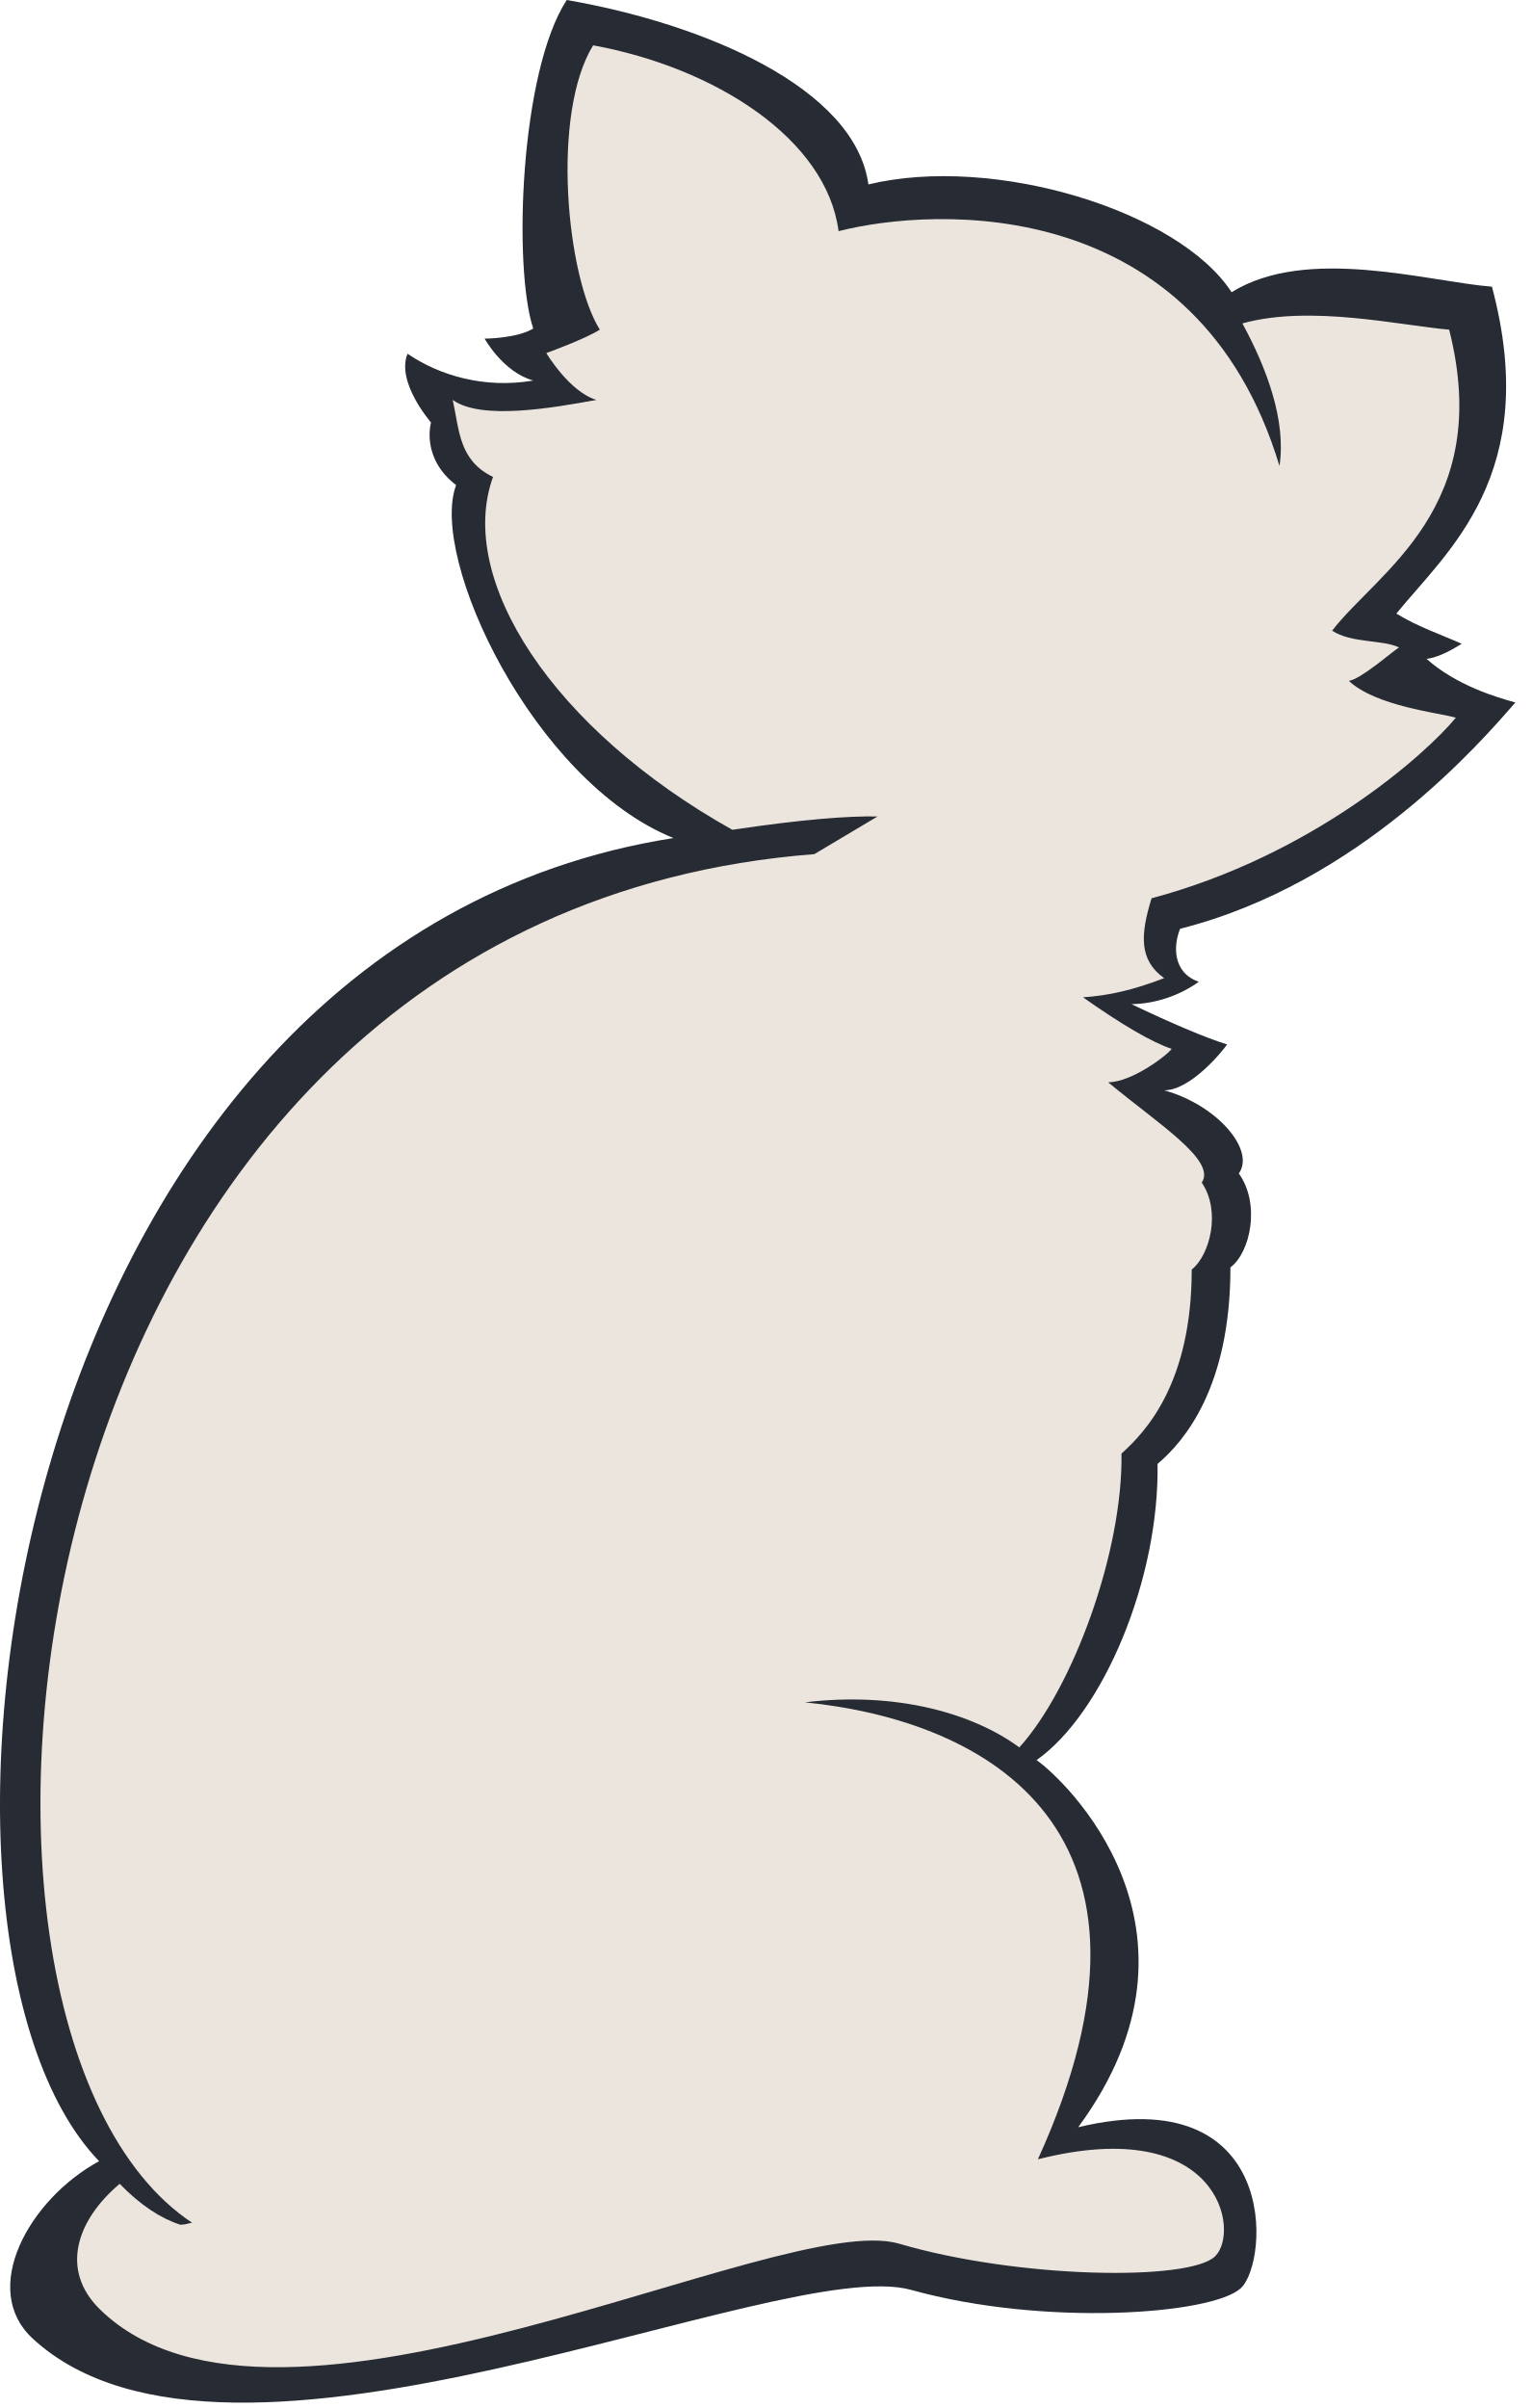
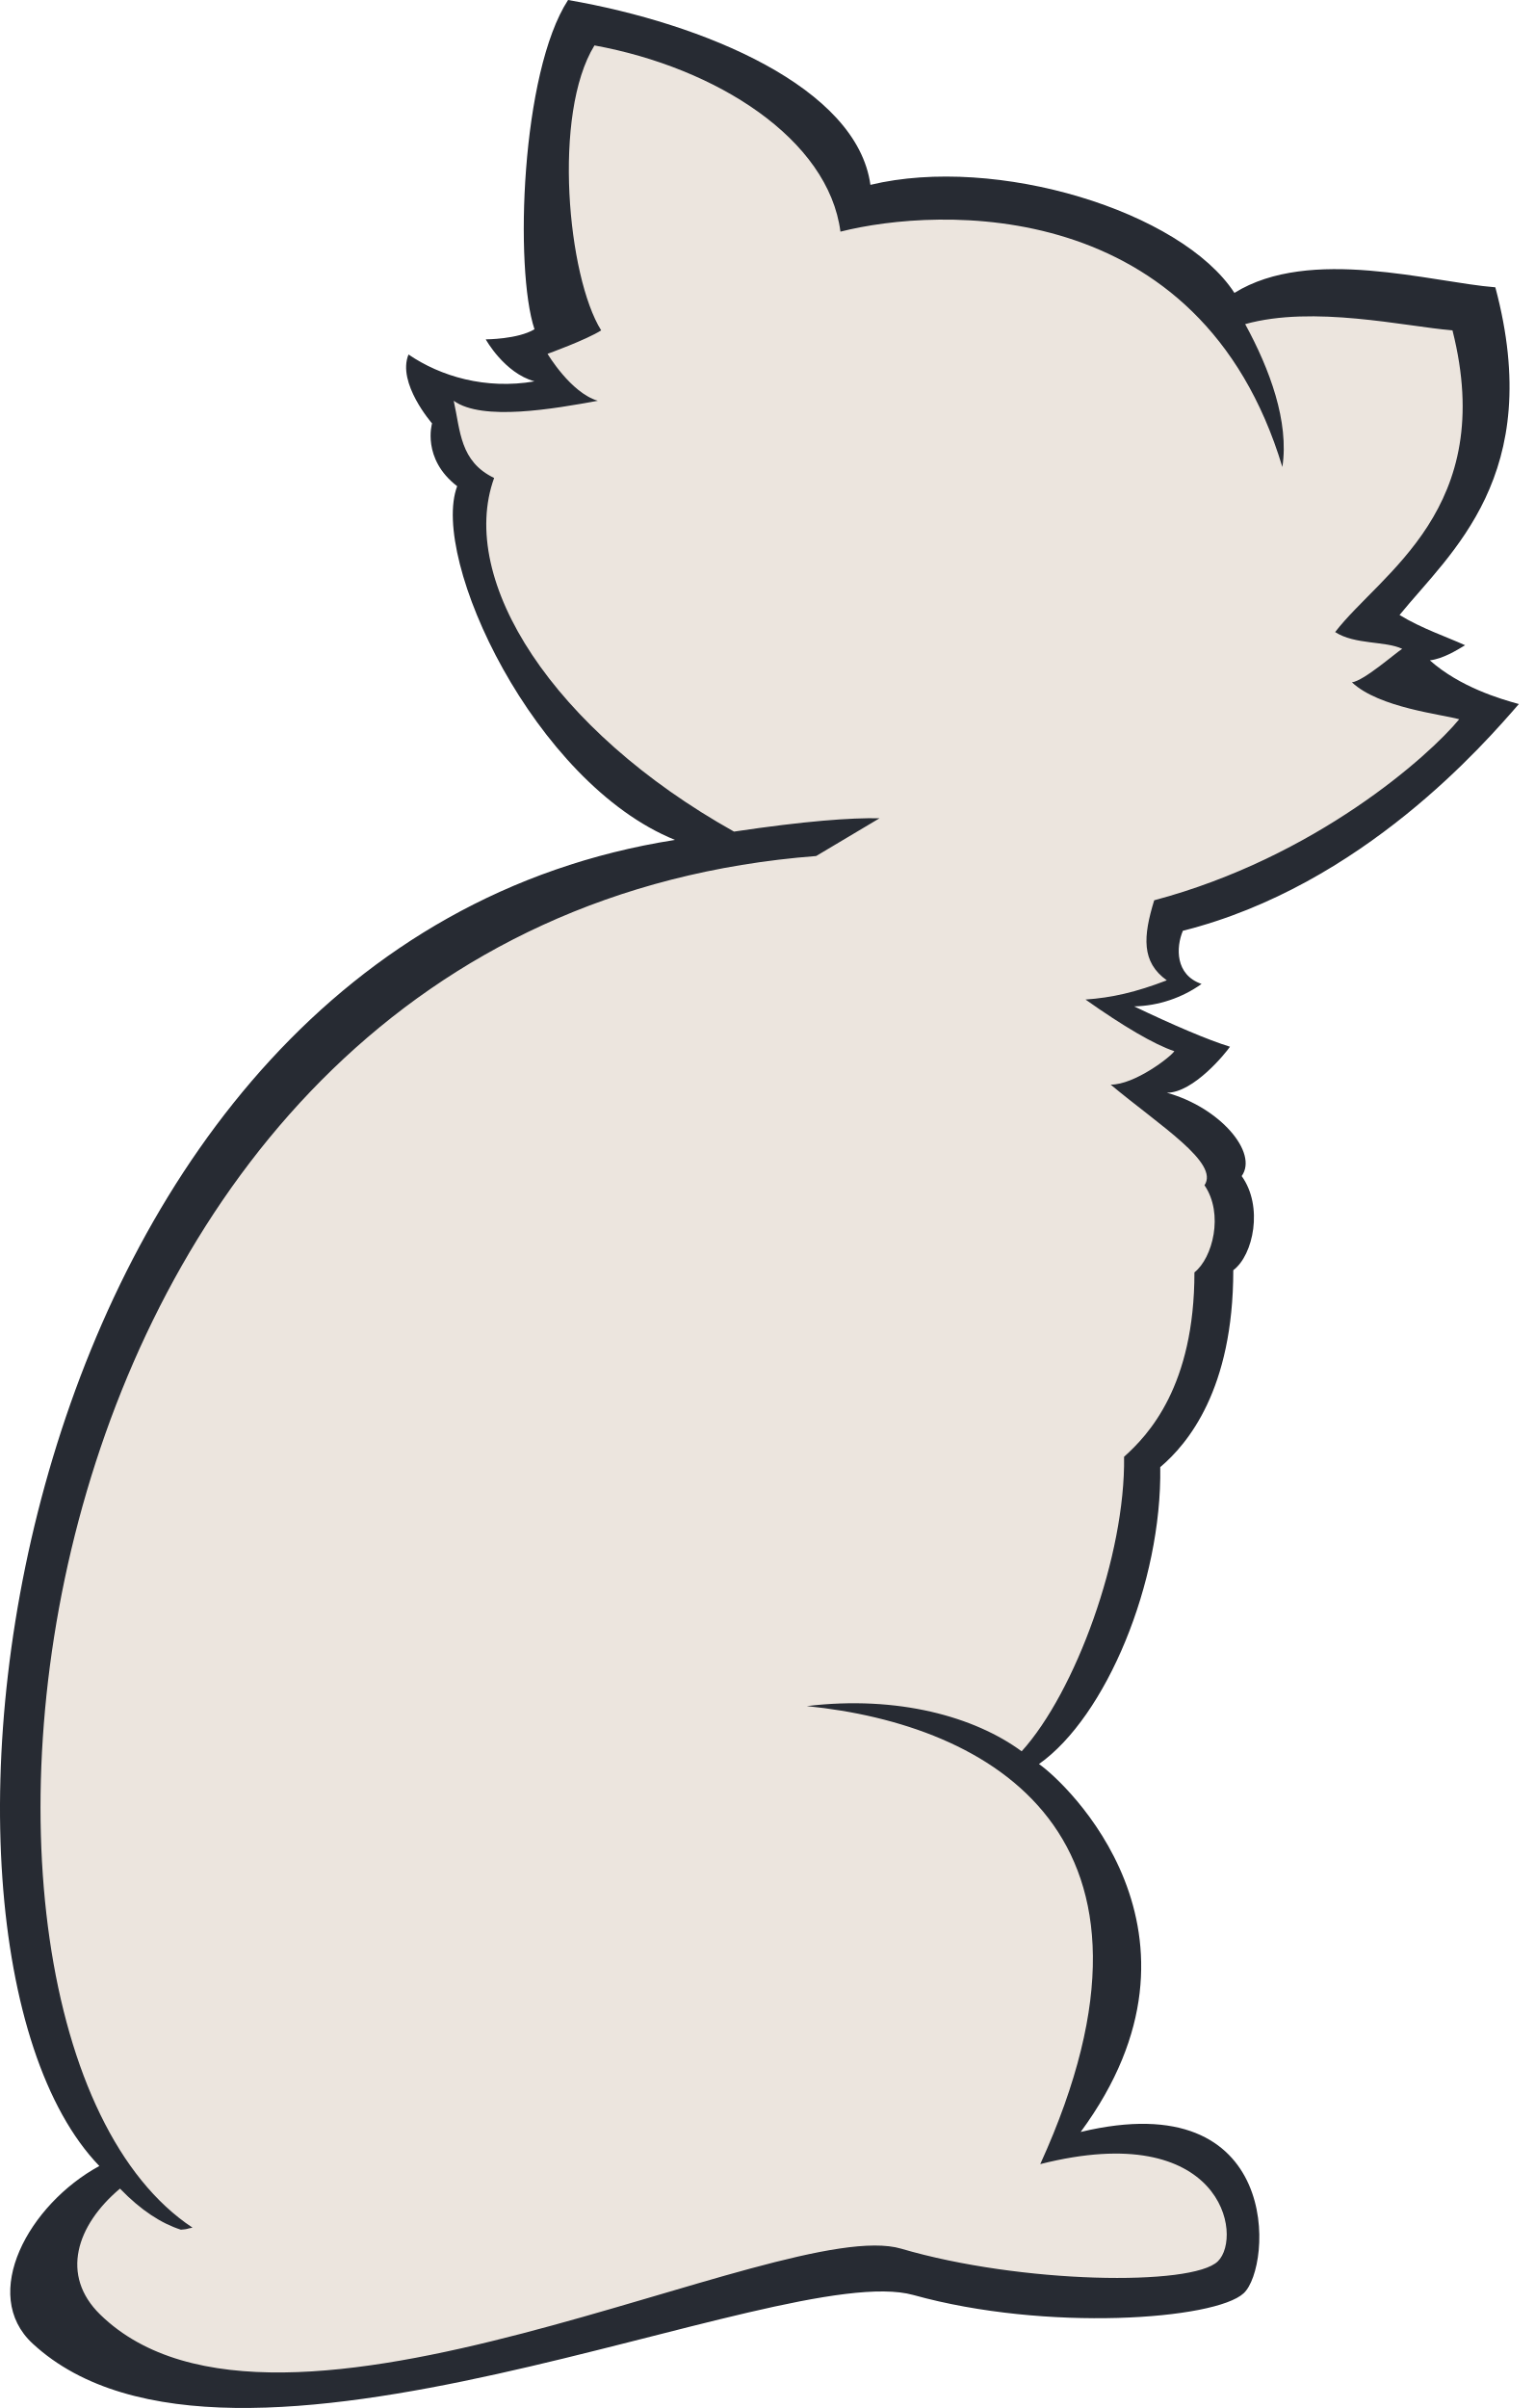
- <svg xmlns="http://www.w3.org/2000/svg" version="1.1" id="silouhette-chat" x="0px" y="0px" width="70px" height="110px" viewBox="0 0 70 110" enable-background="new 0 0 70 110" xml:space="preserve">
-   <path fill="#ECE5DE" d="M5.812,60.713C0.937,72.291-1.721,89.6,6.029,99.35c-3.23,1.738-3.292,5.605-0.75,7.75  c8,6.75,30.184-5.189,36.25-3.5c6.067,1.686,13.547,1.816,14.845,0.613c1.302-1.201,1.295-8.586-7.938-6.375  c3.063-5.813,2.313-14.875-2.188-17.375c3.045-2.15,6.271-8.357,6.188-13.625c1.244-1.053,3.125-3.553,3.125-9  c0.92-0.689,1.557-2.683,0.563-4.062c0.767-1.071-1.223-1.946-3.75-3.938c1-0.188,2.571-1.48,2.75-1.75  c-0.995-0.306-2.5-1-3.688-2.188c0.482-0.402,1.417-0.771,2.75-0.938c-0.802-0.574-1.167-2.309-0.875-3  c8.194-2.068,13.344-7.99,14.875-9.75c-0.843-0.231-3.12-0.4-4.5-1.625c0.611-0.078,1.429-0.833,1.813-1.063  c-0.843-0.384-1.878-0.824-2.875-1.438c2.299-2.833,7.045-5.734,4.75-14.313c-2.914-0.229-7.741-1.769-11.188,0.375  c-1.688-2.063-9.25-6.813-16.75-4.938c-0.612-4.443-6.578-7.729-12.782-8.801C24.51,3.705,25.048,12.343,25.967,15.1  c-0.765,0.459-2.313,0.813-2.313,0.813s0.871,1.304,2.25,1.688c-2.222,0.383-4.638,0.671-6.093-0.324  c0,1.375,0.438,3.813,2.405,4.824c-1.655,5.864,3.927,13.516,10.345,16.114C23.312,41.213,11.76,46.581,5.812,60.713z" />
-   <path fill="#272B33" d="M69.244,32.089c-0.843-0.231-2.679-0.767-4.059-1.991c0.611-0.077,1.225-0.459,1.608-0.689  c-0.843-0.383-1.99-0.766-2.987-1.379c2.299-2.833,6.662-6.355,4.367-14.934c-2.914-0.229-8.448-1.891-11.895,0.253  c-2.427-3.727-10.853-6.304-16.597-4.925C39.07,3.982,32.102,1.072,25.897,0c-2.145,3.292-2.45,12.253-1.531,15.009  c-0.765,0.459-2.222,0.459-2.222,0.459s0.843,1.532,2.222,1.915c-2.222,0.383-4.288-0.229-5.743-1.224  c-0.536,1.3,1.073,3.14,1.073,3.14s-0.479,1.612,1.146,2.862c-1.25,3.313,3.512,13.524,9.93,16.122  C0.112,43.1-5.451,88.391,4.529,98.725c-3.215,1.75-5.473,5.854-3.036,8.102c9.014,8.322,34.082-3.908,40.148-2.221  c6.067,1.688,13.758,1.125,15.056-0.078c1.302-1.201,1.804-9.564-7.429-7.354c6.678-9.074-0.716-15.957-1.902-16.77  c3.045-2.15,5.611-8.264,5.528-13.531c1.244-1.053,3.33-3.527,3.33-8.977c0.92-0.689,1.377-2.911,0.383-4.29  c0.767-1.071-0.994-3.132-3.411-3.799c1.225,0,2.697-1.827,2.876-2.097c-0.995-0.305-2.604-0.994-4.366-1.838  c1.115-0.023,2.199-0.398,3.073-1.023c-1.208-0.417-1.168-1.671-0.852-2.423C62.122,40.36,67.713,33.85,69.244,32.089z   M53.196,44.683c-1.416,0.542-2.5,0.792-3.708,0.875c1.708,1.208,3.156,2.064,4.05,2.354c-0.159,0.256-1.803,1.527-2.902,1.527  c2.271,1.891,4.966,3.568,4.277,4.584c0.894,1.309,0.369,3.318-0.458,3.972c0,5.172-2.092,7.406-3.209,8.404  c0.066,4.492-2.221,10.723-4.668,13.424c-2.134-1.568-5.632-2.559-9.799-2.059c8.333,0.834,17.5,5.834,10.647,20.875  c8.292-2.098,9.266,3.291,8.098,4.432c-1.167,1.143-8.987,1.025-14.437-0.576c-5.45-1.604-28.421,10.902-36.516,3.004  c-1.834-1.787-1.084-4.072,0.899-5.74c0.964,0.996,1.901,1.59,2.776,1.871c0.375-0.031,0.188-0.031,0.531-0.094  C-4.795,92.541,0.01,41.895,37.21,39.018l2.889-1.721c-1.298-0.029-3.407,0.127-6.635,0.609  c-8.256-4.621-12.622-11.464-10.935-16.12c-1.563-0.75-1.537-2.143-1.843-3.518c1.308,0.944,4.575,0.363,6.57,0  c-1.238-0.364-2.292-2.14-2.292-2.14s1.759-0.633,2.444-1.069c-1.527-2.445-2.231-9.862-0.305-12.988  c5.573,1.019,10.665,4.271,11.215,8.488c4.447-1.128,16.397-1.711,20.147,10.727c0.313-2.063-0.576-4.458-1.695-6.512  c3.114-0.867,7.264,0.104,9.449,0.285c2.061,8.142-3.283,11.063-5.349,13.752c0.898,0.582,2.3,0.4,3.057,0.764  c-0.344,0.219-1.743,1.454-2.292,1.527c1.238,1.162,4.133,1.462,4.89,1.682c-1.376,1.672-6.543,6.289-13.905,8.251  C52.113,42.683,52.03,43.85,53.196,44.683z" />
+ <svg xmlns="http://www.w3.org/2000/svg" version="1.1" id="silouhette-chat" x="0px" y="0px" width="51px" height="80px" viewBox="0 30 51 80" enable-background="new 0 30 51 80" xml:space="preserve">
+   <path fill="#ECE5DE" d="M4.236,74.253c-3.554,8.438-5.491,21.055,0.158,28.162c-2.354,1.267-2.4,4.086-0.547,5.648  c5.831,4.92,22.001-3.781,26.423-2.552c4.421,1.229,9.874,1.324,10.819,0.448c0.949-0.876,0.943-6.259-5.786-4.647  c2.233-4.236,1.685-10.841-1.595-12.664c2.219-1.567,4.572-6.092,4.51-9.932c0.907-0.768,2.278-2.589,2.278-6.559  c0.67-0.504,1.135-1.957,0.41-2.961c0.559-0.781-0.892-1.419-2.733-2.871c0.729-0.137,1.875-1.079,2.004-1.275  c-0.725-0.223-1.821-0.729-2.688-1.595c0.352-0.293,1.033-0.562,2.005-0.685c-0.585-0.418-0.851-1.683-0.639-2.186  c5.973-1.508,9.726-5.824,10.842-7.107c-0.613-0.168-2.272-0.291-3.28-1.184c0.447-0.057,1.043-0.607,1.322-0.775  c-0.614-0.279-1.368-0.601-2.095-1.048c1.675-2.065,5.135-4.179,3.462-10.433c-2.125-0.167-5.643-1.289-8.155,0.273  c-1.23-1.504-6.742-4.967-12.208-3.6c-0.446-3.238-4.795-5.633-9.317-6.414c-1.563,2.402-1.17,8.697-0.5,10.707  c-0.557,0.335-1.686,0.593-1.686,0.593s0.635,0.95,1.64,1.231c-1.619,0.278-3.38,0.488-4.441-0.237c0,1.003,0.319,2.779,1.753,3.517  c-1.206,4.273,2.862,9.852,7.541,11.745C16.992,60.039,8.571,63.953,4.236,74.253z" />
+   <path fill="#272B33" d="M50.472,53.39c-0.615-0.169-1.953-0.56-2.958-1.451c0.444-0.056,0.892-0.335,1.171-0.503  c-0.614-0.279-1.45-0.559-2.178-1.004c1.676-2.065,4.855-4.633,3.183-10.887c-2.123-0.166-6.157-1.377-8.67,0.186  c-1.768-2.717-7.91-4.596-12.096-3.59c-0.446-3.238-5.525-5.359-10.047-6.141c-1.563,2.4-1.786,8.932-1.116,10.939  c-0.558,0.335-1.62,0.335-1.62,0.335s0.614,1.116,1.62,1.396c-1.62,0.279-3.125-0.166-4.186-0.893  c-0.391,0.948,0.782,2.289,0.782,2.289s-0.349,1.176,0.835,2.087c-0.911,2.415,2.56,9.856,7.238,11.751  C0.082,61.415-3.973,94.427,3.301,101.96c-2.343,1.275-3.989,4.267-2.212,5.904c6.57,6.066,24.842-2.848,29.263-1.618  c4.423,1.23,10.028,0.82,10.975-0.058c0.949-0.874,1.314-6.971-5.416-5.359c4.868-6.613-0.522-11.632-1.386-12.223  c2.22-1.567,4.09-6.024,4.03-9.864c0.906-0.768,2.427-2.57,2.427-6.542c0.67-0.503,1.004-2.122,0.279-3.128  c0.559-0.779-0.726-2.282-2.487-2.768c0.894,0,1.966-1.333,2.098-1.529c-0.726-0.223-1.899-0.725-3.183-1.34  c0.812-0.018,1.602-0.29,2.239-0.746c-0.881-0.303-0.852-1.218-0.621-1.766C45.28,59.418,49.354,54.673,50.472,53.39z   M38.773,62.569c-1.032,0.395-1.822,0.577-2.702,0.638c1.244,0.881,2.301,1.504,2.952,1.715c-0.116,0.188-1.314,1.113-2.115,1.113  c1.656,1.379,3.619,2.602,3.117,3.342c0.651,0.953,0.27,2.418-0.334,2.895c0,3.77-1.524,5.398-2.338,6.125  c0.047,3.275-1.619,7.816-3.403,9.786c-1.556-1.144-4.106-1.866-7.142-1.502c6.073,0.608,12.755,4.253,7.76,15.216  c6.044-1.528,6.753,2.399,5.901,3.23c-0.85,0.834-6.549,0.747-10.522-0.42c-3.973-1.169-20.716,7.946-26.616,2.19  c-1.337-1.303-0.79-2.97,0.656-4.186c0.702,0.728,1.385,1.161,2.023,1.365c0.273-0.022,0.137-0.022,0.387-0.068  c-9.893-6.557-6.39-43.472,20.724-45.569l2.106-1.254c-0.947-0.021-2.484,0.092-4.836,0.443c-6.018-3.367-9.2-8.355-7.971-11.749  c-1.139-0.547-1.12-1.562-1.343-2.564c0.954,0.688,3.334,0.265,4.789,0c-0.903-0.266-1.671-1.56-1.671-1.56s1.282-0.462,1.782-0.779  c-1.113-1.782-1.626-7.188-0.223-9.467c4.062,0.742,7.774,3.113,8.174,6.187c3.243-0.821,11.952-1.247,14.685,7.819  c0.229-1.504-0.419-3.25-1.236-4.747c2.271-0.632,5.296,0.075,6.889,0.208c1.501,5.935-2.394,8.063-3.899,10.023  c0.654,0.425,1.677,0.291,2.228,0.557c-0.25,0.16-1.271,1.06-1.67,1.113c0.902,0.848,3.012,1.065,3.564,1.227  c-1.003,1.219-4.769,4.584-10.135,6.014C37.985,61.111,37.923,61.962,38.773,62.569z" />
</svg>
